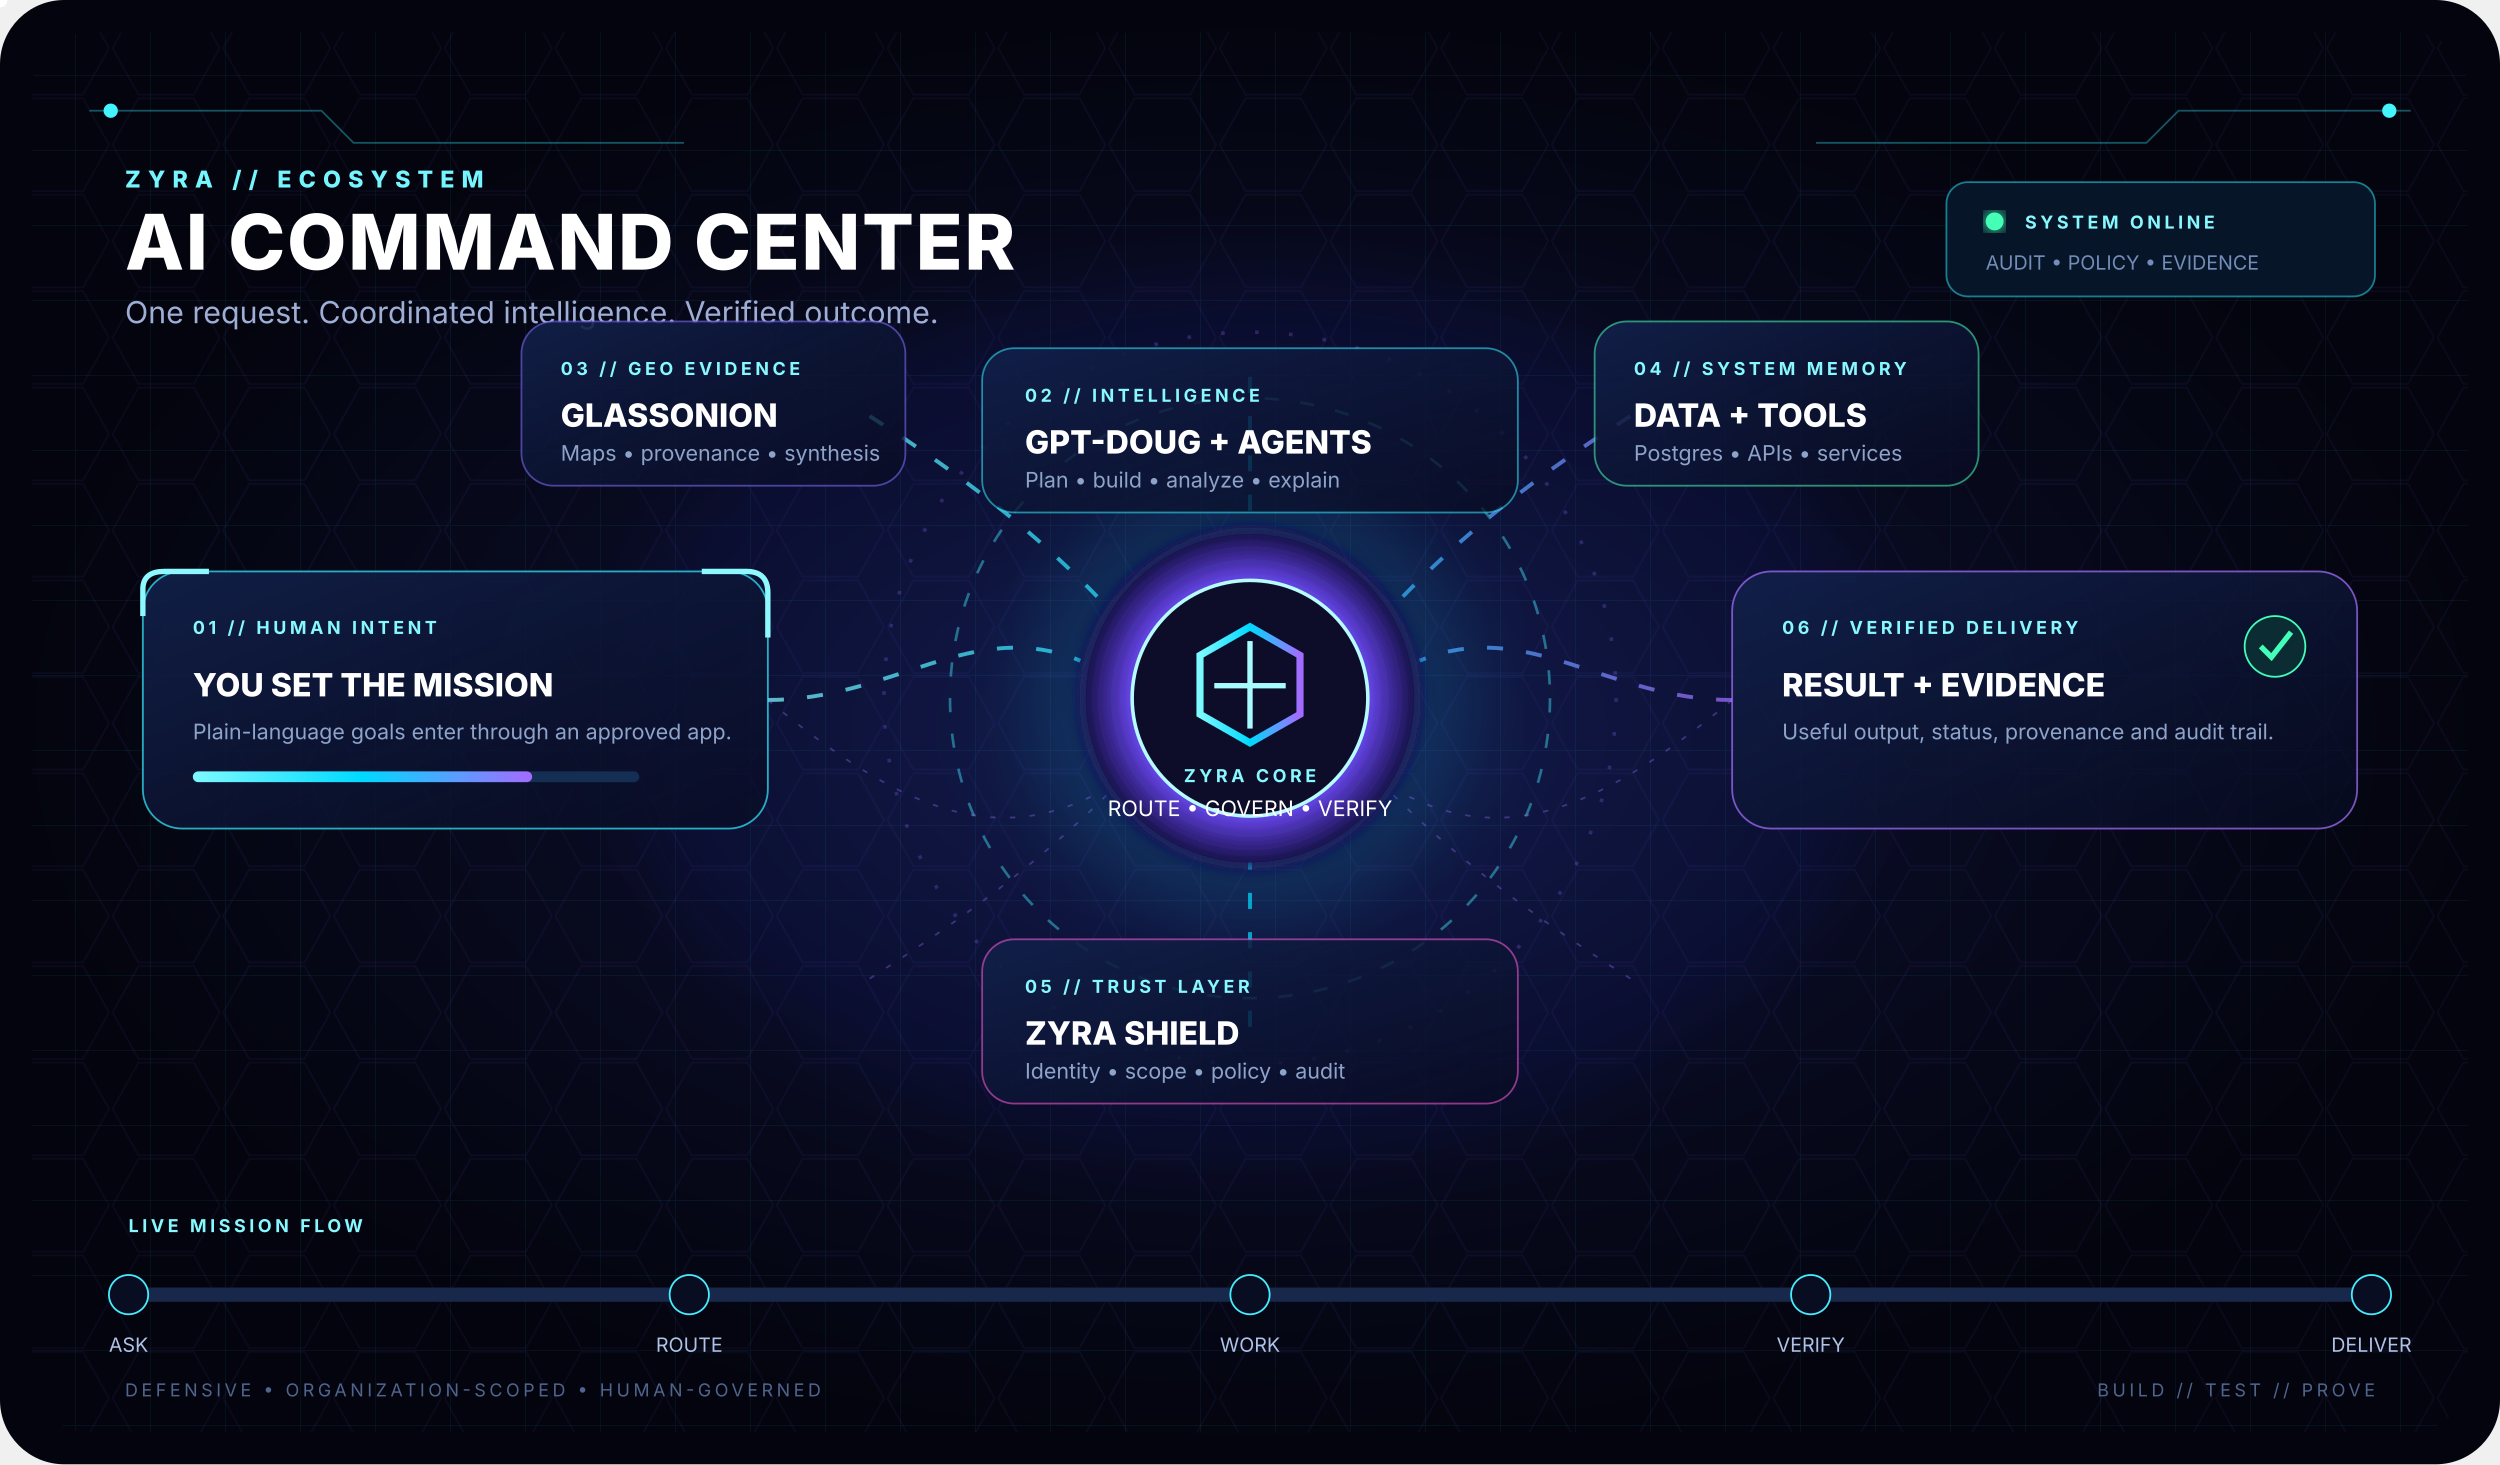
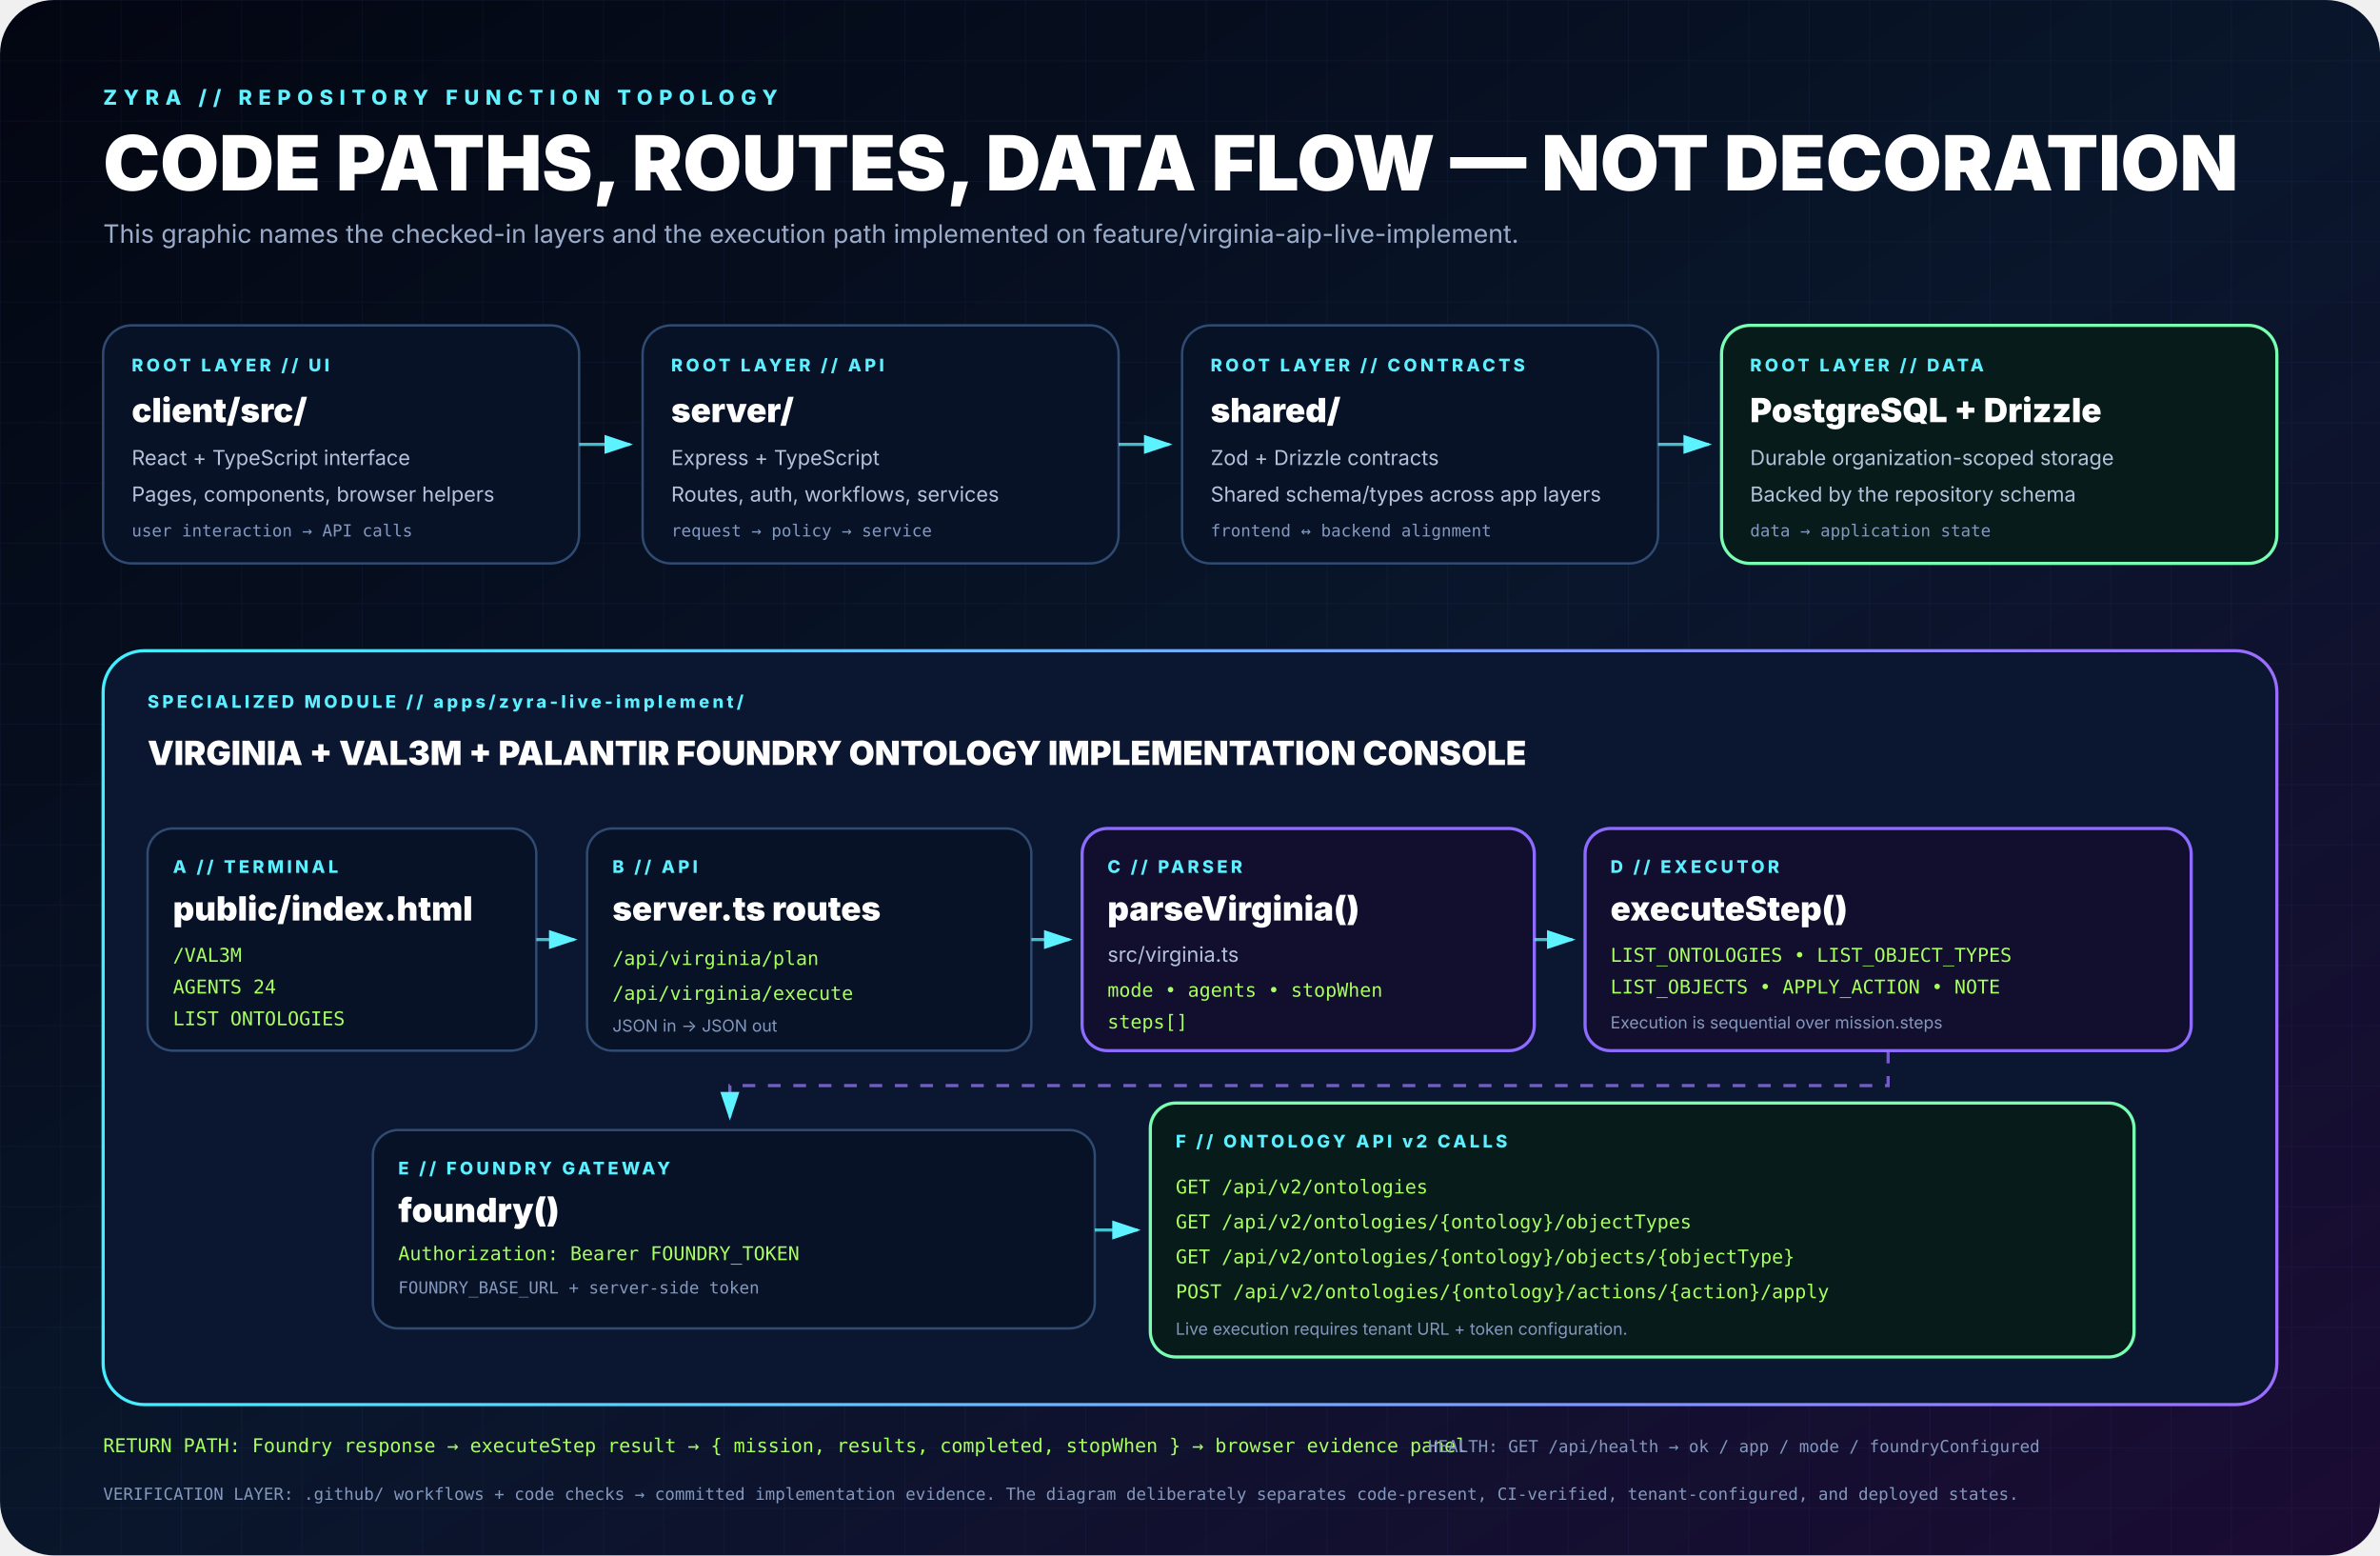
- <svg xmlns="http://www.w3.org/2000/svg" width="1400" height="820" viewBox="0 0 1400 820" role="img" aria-labelledby="title desc">
+ <svg xmlns="http://www.w3.org/2000/svg" width="1500" height="980" viewBox="0 0 1500 980" role="img" aria-labelledby="title desc">
  <defs>
-     <radialGradient id="space">
-       <stop stop-color="#111a42" />
-       <stop offset=".5" stop-color="#090b22" />
-       <stop offset="1" stop-color="#03040d" />
-     </radialGradient>
-     <radialGradient id="core">
-       <stop stop-color="#fff" />
-       <stop offset=".13" stop-color="#9ffcff" />
-       <stop offset=".38" stop-color="#18d8ff" />
-       <stop offset=".68" stop-color="#7047ff" />
-       <stop offset="1" stop-color="#17134a" />
-     </radialGradient>
-     <linearGradient id="cyan" x1="0" x2="1">
-       <stop stop-color="#7df9ff" />
-       <stop offset=".5" stop-color="#00d9ff" />
-       <stop offset="1" stop-color="#a46bff" />
+     <linearGradient id="bg" x1="0" y1="0" x2="1" y2="1">
+       <stop stop-color="#030611" />
+       <stop offset=".52" stop-color="#09162b" />
+       <stop offset="1" stop-color="#1b0b33" />
    </linearGradient>
-     <linearGradient id="panel" x1="0" y1="0" x2="1" y2="1">
-       <stop stop-color="#11204a" stop-opacity=".92" />
-       <stop offset="1" stop-color="#080b22" stop-opacity=".72" />
+     <linearGradient id="edge" x1="0" y1="0" x2="1" y2="0">
+       <stop stop-color="#43efff" />
+       <stop offset="1" stop-color="#9a6dff" />
    </linearGradient>
-     <pattern id="grid" width="42" height="42" patternUnits="userSpaceOnUse">
-       <path d="M42 0H0V42" fill="none" stroke="#2ae9ff" stroke-opacity=".07" />
+     <pattern id="grid" width="38" height="38" patternUnits="userSpaceOnUse">
+       <path d="M38 0H0V38" fill="none" stroke="#74a4ff" stroke-opacity=".055" />
    </pattern>
-     <pattern id="hex" width="62" height="54" patternUnits="userSpaceOnUse">
-       <path d="M15.5 1h31L61 27 46.5 53h-31L1 27z" fill="none" stroke="#705dff" stroke-opacity=".065" />
-     </pattern>
-     <filter id="glow">
-       <feGaussianBlur stdDeviation="5" result="b" />
-       <feMerge>
-         <feMergeNode in="b" />
-         <feMergeNode in="b" />
-         <feMergeNode in="SourceGraphic" />
-       </feMerge>
-     </filter>
-     <filter id="bigGlow">
-       <feGaussianBlur stdDeviation="18" />
-     </filter>
-     <clipPath id="screen">
-       <rect x="18" y="18" width="1364" height="784" rx="32" />
-     </clipPath>
+     <marker id="a" markerWidth="10" markerHeight="10" refX="8" refY="3" orient="auto">
+       <path d="M0 0L0 6L9 3Z" fill="#5cf2ff" />
+     </marker>
    <style>
-   text{font-family:Inter,Segoe UI,Arial,sans-serif}.eyebrow{fill:#75f6ff;font-size:13px;font-weight:800;letter-spacing:4px}.title{fill:#fff;font-size:43px;font-weight:800;letter-spacing:1px}.sub{fill:#9faed5;font-size:17px}.nodeTitle{fill:#fff;font-size:18px;font-weight:800}.nodeSub{fill:#8ea3ca;font-size:12px}.tiny{fill:#88f8ff;font-size:10px;font-weight:700;letter-spacing:2px}.route{fill:none;stroke:url(#cyan);stroke-width:2.2;stroke-opacity:.72;stroke-dasharray:9 13;animation:flow 2.4s linear infinite}.route2{fill:none;stroke:#9a70ff;stroke-width:1;stroke-opacity:.35;stroke-dasharray:3 8;animation:flow 4s linear infinite reverse}.ring{fill:none;stroke:#45efff;stroke-width:1.5;stroke-opacity:.42;stroke-dasharray:8 12;transform-origin:700px 391px;animation:spin 18s linear infinite}.ring2{fill:none;stroke:#9f68ff;stroke-width:2;stroke-opacity:.25;stroke-dasharray:2 17;transform-origin:700px 391px;animation:spin 11s linear infinite reverse}.scan{fill:url(#cyan);opacity:.22;animation:scan 5s ease-in-out infinite}.pulse{transform-origin:700px 391px;animation:pulse 2.5s ease-out infinite}.float1{animation:float 4s ease-in-out infinite}.float2{animation:float 4.8s ease-in-out infinite reverse}.float3{animation:float 5.4s ease-in-out infinite}.particle{fill:#fff;filter:url(#glow)}.p1{offset-path:path('M430 392 C500 392 545 345 605 370');animation:travel 2.8s linear infinite}.p2{offset-path:path('M970 392 C900 392 855 345 795 370');animation:travel 3.1s linear infinite}.p3{offset-path:path('M700 211 C700 270 700 300 700 327');animation:travel 2.3s linear infinite}.p4{offset-path:path('M700 575 C700 525 700 490 700 455');animation:travel 2.6s linear infinite}.bar{animation:bar 3s ease-in-out infinite;transform-origin:left}.blink{animation:blink 1.6s ease-in-out infinite}.dash{stroke-dasharray:180 900;animation:dash 5s linear infinite}
-   @keyframes flow{to{stroke-dashoffset:-44}}@keyframes spin{to{transform:rotate(360deg)}}@keyframes pulse{0%{transform:scale(.85);opacity:.55}80%,100%{transform:scale(1.3);opacity:0}}@keyframes scan{0%,100%{transform:translateY(-250px)}50%{transform:translateY(530px)}}@keyframes float{50%{transform:translateY(-8px)}}@keyframes travel{to{offset-distance:100%}}@keyframes bar{50%{transform:scaleX(.68)}}@keyframes blink{50%{opacity:.3}}@keyframes dash{to{stroke-dashoffset:-1080}}
-   @media(prefers-reduced-motion:reduce){*{animation:none!important}}
+   text{font-family:Inter,Segoe UI,Arial,sans-serif}.mono{font-family:ui-monospace,SFMono-Regular,Menlo,monospace}.eyebrow{font-size:13px;fill:#62f1ff;font-weight:800;letter-spacing:4px}.hero{font-size:48px;fill:#fff;font-weight:900}.sub{font-size:16px;fill:#9bacca}.card{fill:#081226;stroke:#304b72;stroke-width:1.5}.core{fill:#0b1730;stroke:url(#edge);stroke-width:2}.violet{fill:#120e2d;stroke:#8d6bff;stroke-width:2}.green{fill:#071b1a;stroke:#78ffb2;stroke-width:2}.label{font-size:11px;fill:#5cefff;font-weight:800;letter-spacing:2px}.title{font-size:21px;fill:#fff;font-weight:850}.body{font-size:13px;fill:#b5c2dc}.code{font-size:12px;fill:#a8ff60}.tiny{font-size:10.5px;fill:#8498bd}.line{fill:none;stroke:#5cf2ff;stroke-width:2;stroke-opacity:.76;marker-end:url(#a)}.dash{fill:none;stroke:#9a78ff;stroke-width:2;stroke-dasharray:8 8;stroke-opacity:.72;marker-end:url(#a)}
 </style>
  </defs>
-   <rect width="1400" height="820" rx="36" fill="url(#space)" />
-   <rect x="18" y="18" width="1364" height="784" rx="32" fill="url(#grid)" />
-   <rect x="18" y="18" width="1364" height="784" rx="32" fill="url(#hex)" />
-   <g clip-path="url(#screen)">
-     <rect class="scan" x="18" y="0" width="1364" height="3" />
-     <ellipse cx="700" cy="400" rx="355" ry="250" fill="#263bff" opacity=".07" filter="url(#bigGlow)" />
+   <rect width="1500" height="980" rx="34" fill="url(#bg)" />
+   <rect width="1500" height="980" rx="34" fill="url(#grid)" />
+   <text x="65" y="66" class="eyebrow">ZYRA // REPOSITORY FUNCTION TOPOLOGY</text>
+   <text x="65" y="120" class="hero">CODE PATHS, ROUTES, DATA FLOW — NOT DECORATION</text>
+   <text x="65" y="153" class="sub">This graphic names the checked-in layers and the execution path implemented on feature/virginia-aip-live-implement.</text>
+   <g transform="translate(65 205)">
+     <rect width="300" height="150" rx="18" class="card" />
+     <text x="18" y="29" class="label">ROOT LAYER // UI</text>
+     <text x="18" y="61" class="title">client/src/</text>
+     <text x="18" y="88" class="body">React + TypeScript interface</text>
+     <text x="18" y="111" class="body">Pages, components, browser helpers</text>
+     <text x="18" y="133" class="tiny mono">user interaction → API calls</text>
  </g>
-   <path d="M50 62h130l18 18h185M1017 80h185l18-18h130" stroke="#38eaff" stroke-opacity=".35" fill="none" />
-   <circle cx="62" cy="62" r="4" fill="#43f4ff" class="blink" />
-   <circle cx="1338" cy="62" r="4" fill="#43f4ff" class="blink" />
-   <text x="70" y="105" class="eyebrow">ZYRA // ECOSYSTEM</text>
-   <text x="70" y="151" class="title">AI COMMAND CENTER</text>
-   <text x="70" y="181" class="sub">One request. Coordinated intelligence. Verified outcome.</text>
-   <g transform="translate(1090 102)">
-     <rect width="240" height="64" rx="12" fill="#061628" stroke="#2cecff" stroke-opacity=".5" />
-     <circle cx="27" cy="22" r="5" fill="#45ffb7" filter="url(#glow)" class="blink" />
-     <text x="44" y="26" class="tiny" fill="#45ffb7">SYSTEM ONLINE</text>
-     <text x="22" y="49" fill="#738cb8" font-size="11">AUDIT • POLICY • EVIDENCE</text>
+   <g transform="translate(405 205)">
+     <rect width="300" height="150" rx="18" class="card" />
+     <text x="18" y="29" class="label">ROOT LAYER // API</text>
+     <text x="18" y="61" class="title">server/</text>
+     <text x="18" y="88" class="body">Express + TypeScript</text>
+     <text x="18" y="111" class="body">Routes, auth, workflows, services</text>
+     <text x="18" y="133" class="tiny mono">request → policy → service</text>
  </g>
-   <circle class="ring" cx="700" cy="391" r="168" />
-   <circle class="ring2" cx="700" cy="391" r="205" />
-   <circle cx="700" cy="391" r="128" fill="#12cfff" opacity=".12" filter="url(#bigGlow)" class="pulse" />
-   <path class="route" d="M430 392 C500 392 545 345 605 370M970 392 C900 392 855 345 795 370M700 211V327M700 575V455M487 233 C550 273 590 308 622 342M913 233 C850 273 810 308 778 342" />
-   <path class="route2" d="M430 392 C500 450 555 477 617 443M970 392 C900 450 845 477 783 443M487 548 C550 508 590 475 622 443M913 548 C850 508 810 475 778 443" />
-   <circle class="particle p1" r="4" />
-   <circle class="particle p2" r="4" />
-   <circle class="particle p3" r="4" />
-   <circle class="particle p4" r="4" />
-   <g filter="url(#glow)">
-     <circle cx="700" cy="391" r="92" fill="url(#core)" opacity=".93" />
-     <circle cx="700" cy="391" r="66" fill="#07102c" stroke="#b7fbff" stroke-width="2" />
-     <path d="M672 367l28-16 28 16v33l-28 16-28-16z" fill="none" stroke="url(#cyan)" stroke-width="4" />
-     <path d="M680 384h40M700 359v49" stroke="#a8fbff" stroke-width="3" />
+   <g transform="translate(745 205)">
+     <rect width="300" height="150" rx="18" class="card" />
+     <text x="18" y="29" class="label">ROOT LAYER // CONTRACTS</text>
+     <text x="18" y="61" class="title">shared/</text>
+     <text x="18" y="88" class="body">Zod + Drizzle contracts</text>
+     <text x="18" y="111" class="body">Shared schema/types across app layers</text>
+     <text x="18" y="133" class="tiny mono">frontend ↔ backend alignment</text>
  </g>
-   <text x="700" y="438" text-anchor="middle" class="tiny">ZYRA CORE</text>
-   <text x="700" y="457" text-anchor="middle" fill="#fff" font-size="12">ROUTE • GOVERN • VERIFY</text>
-   <g class="float1" transform="translate(80 320)">
-     <rect width="350" height="144" rx="22" fill="url(#panel)" stroke="#32eaff" stroke-opacity=".72" />
-     <path d="M0 25V10Q0 0 12 0h25M313 0h25q12 0 12 12v25" stroke="#8df9ff" stroke-width="3" fill="none" />
-     <text x="28" y="35" class="tiny">01 // HUMAN INTENT</text>
-     <text x="28" y="70" class="nodeTitle">YOU SET THE MISSION</text>
-     <text x="28" y="94" class="nodeSub">Plain-language goals enter through an approved app.</text>
-     <rect x="28" y="112" width="250" height="6" rx="3" fill="#152e54" />
-     <rect class="bar" x="28" y="112" width="190" height="6" rx="3" fill="url(#cyan)" />
+   <g transform="translate(1085 205)">
+     <rect width="350" height="150" rx="18" class="green" />
+     <text x="18" y="29" class="label">ROOT LAYER // DATA</text>
+     <text x="18" y="61" class="title">PostgreSQL + Drizzle</text>
+     <text x="18" y="88" class="body">Durable organization-scoped storage</text>
+     <text x="18" y="111" class="body">Backed by the repository schema</text>
+     <text x="18" y="133" class="tiny mono">data → application state</text>
  </g>
-   <g class="float2" transform="translate(970 320)">
-     <rect width="350" height="144" rx="22" fill="url(#panel)" stroke="#a56fff" stroke-opacity=".72" />
-     <text x="28" y="35" class="tiny">06 // VERIFIED DELIVERY</text>
-     <text x="28" y="70" class="nodeTitle">RESULT + EVIDENCE</text>
-     <text x="28" y="94" class="nodeSub">Useful output, status, provenance and audit trail.</text>
-     <circle cx="304" cy="42" r="17" fill="#0b2c32" stroke="#42ffba" />
-     <path d="M296 42l6 6 11-14" fill="none" stroke="#42ffba" stroke-width="3" />
+   <path class="line" d="M365 280H397" />
+   <path class="line" d="M705 280H737" />
+   <path class="line" d="M1045 280H1077" />
+   <g transform="translate(65 410)">
+     <rect width="1370" height="475" rx="26" class="core" />
+     <text x="28" y="36" class="label">SPECIALIZED MODULE // apps/zyra-live-implement/</text>
+     <text x="28" y="72" class="title">VIRGINIA + VAL3M + PALANTIR FOUNDRY ONTOLOGY IMPLEMENTATION CONSOLE</text>
+     <g transform="translate(28 112)">
+       <rect width="245" height="140" rx="16" class="card" />
+       <text x="16" y="28" class="label">A // TERMINAL</text>
+       <text x="16" y="58" class="title">public/index.html</text>
+       <text x="16" y="84" class="code mono">/VAL3M</text>
+       <text x="16" y="104" class="code mono">AGENTS 24</text>
+       <text x="16" y="124" class="code mono">LIST ONTOLOGIES</text>
+     </g>
+     <g transform="translate(305 112)">
+       <rect width="280" height="140" rx="16" class="card" />
+       <text x="16" y="28" class="label">B // API</text>
+       <text x="16" y="58" class="title">server.ts routes</text>
+       <text x="16" y="86" class="code mono">/api/virginia/plan</text>
+       <text x="16" y="108" class="code mono">/api/virginia/execute</text>
+       <text x="16" y="128" class="tiny">JSON in → JSON out</text>
+     </g>
+     <g transform="translate(617 112)">
+       <rect width="285" height="140" rx="16" class="violet" />
+       <text x="16" y="28" class="label">C // PARSER</text>
+       <text x="16" y="58" class="title">parseVirginia()</text>
+       <text x="16" y="84" class="body">src/virginia.ts</text>
+       <text x="16" y="106" class="code mono">mode • agents • stopWhen</text>
+       <text x="16" y="126" class="code mono">steps[]</text>
+     </g>
+     <g transform="translate(934 112)">
+       <rect width="382" height="140" rx="16" class="violet" />
+       <text x="16" y="28" class="label">D // EXECUTOR</text>
+       <text x="16" y="58" class="title">executeStep()</text>
+       <text x="16" y="84" class="code mono">LIST_ONTOLOGIES • LIST_OBJECT_TYPES</text>
+       <text x="16" y="104" class="code mono">LIST_OBJECTS • APPLY_ACTION • NOTE</text>
+       <text x="16" y="126" class="tiny">Execution is sequential over mission.steps</text>
+     </g>
+     <path class="line" d="M273 182H297" />
+     <path class="line" d="M585 182H609" />
+     <path class="line" d="M902 182H926" />
+     <g transform="translate(170 302)">
+       <rect width="455" height="125" rx="16" class="card" />
+       <text x="16" y="28" class="label">E // FOUNDRY GATEWAY</text>
+       <text x="16" y="58" class="title">foundry()</text>
+       <text x="16" y="82" class="code mono">Authorization: Bearer FOUNDRY_TOKEN</text>
+       <text x="16" y="103" class="tiny mono">FOUNDRY_BASE_URL + server-side token</text>
+     </g>
+     <g transform="translate(660 285)">
+       <rect width="620" height="160" rx="16" class="green" />
+       <text x="16" y="28" class="label">F // ONTOLOGY API v2 CALLS</text>
+       <text x="16" y="57" class="code mono">GET  /api/v2/ontologies</text>
+       <text x="16" y="79" class="code mono">GET  /api/v2/ontologies/{ontology}/objectTypes</text>
+       <text x="16" y="101" class="code mono">GET  /api/v2/ontologies/{ontology}/objects/{objectType}</text>
+       <text x="16" y="123" class="code mono">POST /api/v2/ontologies/{ontology}/actions/{action}/apply</text>
+       <text x="16" y="146" class="tiny">Live execution requires tenant URL + token configuration.</text>
+     </g>
+     <path class="dash" d="M1125 252V274H395V294" />
+     <path class="line" d="M625 365H652" />
  </g>
-   <g class="float3" transform="translate(550 195)">
-     <rect width="300" height="92" rx="18" fill="url(#panel)" stroke="#33eaff" stroke-opacity=".55" />
-     <text x="24" y="30" class="tiny">02 // INTELLIGENCE</text>
-     <text x="24" y="59" class="nodeTitle">GPT-DOUG + AGENTS</text>
-     <text x="24" y="78" class="nodeSub">Plan • build • analyze • explain</text>
+   <g transform="translate(65 915)">
+     <text x="0" y="0" class="code mono">RETURN PATH: Foundry response → executeStep result → { mission, results, completed, stopWhen } → browser evidence panel</text>
+     <text x="835" y="0" class="tiny mono">HEALTH: GET /api/health → ok / app / mode / foundryConfigured</text>
  </g>
-   <g class="float2" transform="translate(550 526)">
-     <rect width="300" height="92" rx="18" fill="url(#panel)" stroke="#ff5bd7" stroke-opacity=".55" />
-     <text x="24" y="30" class="tiny">05 // TRUST LAYER</text>
-     <text x="24" y="59" class="nodeTitle">ZYRA SHIELD</text>
-     <text x="24" y="78" class="nodeSub">Identity • scope • policy • audit</text>
+   <g transform="translate(65 945)">
+     <text x="0" y="0" class="tiny mono">VERIFICATION LAYER: .github/ workflows + code checks → committed implementation evidence.  The diagram deliberately separates code-present, CI-verified, tenant-configured, and deployed states.</text>
  </g>
-   <g class="float1" transform="translate(292 180)">
-     <rect width="215" height="92" rx="18" fill="url(#panel)" stroke="#8170ff" stroke-opacity=".55" />
-     <text x="22" y="30" class="tiny">03 // GEO EVIDENCE</text>
-     <text x="22" y="59" class="nodeTitle">GLASSONION</text>
-     <text x="22" y="78" class="nodeSub">Maps • provenance • synthesis</text>
-   </g>
-   <g class="float3" transform="translate(893 180)">
-     <rect width="215" height="92" rx="18" fill="url(#panel)" stroke="#45ffb7" stroke-opacity=".55" />
-     <text x="22" y="30" class="tiny">04 // SYSTEM MEMORY</text>
-     <text x="22" y="59" class="nodeTitle">DATA + TOOLS</text>
-     <text x="22" y="78" class="nodeSub">Postgres • APIs • services</text>
-   </g>
-   <g transform="translate(72 690)">
-     <text class="tiny" x="0" y="0">LIVE MISSION FLOW</text>
-     <path d="M0 35H1256" stroke="#17284b" stroke-width="8" stroke-linecap="round" />
-     <path class="dash" d="M0 35H1256" stroke="url(#cyan)" stroke-width="8" stroke-linecap="round" />
-     <g fill="#080d22" stroke="#46edff">
-       <circle cx="0" cy="35" r="11" />
-       <circle cx="314" cy="35" r="11" />
-       <circle cx="628" cy="35" r="11" />
-       <circle cx="942" cy="35" r="11" />
-       <circle cx="1256" cy="35" r="11" />
-     </g>
-     <g fill="#afc2e8" font-size="11" text-anchor="middle">
-       <text x="0" y="67">ASK</text>
-       <text x="314" y="67">ROUTE</text>
-       <text x="628" y="67">WORK</text>
-       <text x="942" y="67">VERIFY</text>
-       <text x="1256" y="67">DELIVER</text>
-     </g>
-   </g>
-   <text x="70" y="782" fill="#50658d" font-size="10" letter-spacing="2">DEFENSIVE • ORGANIZATION-SCOPED • HUMAN-GOVERNED</text>
-   <text x="1330" y="782" text-anchor="end" fill="#50658d" font-size="10" letter-spacing="2">BUILD // TEST // PROVE</text>
</svg>
